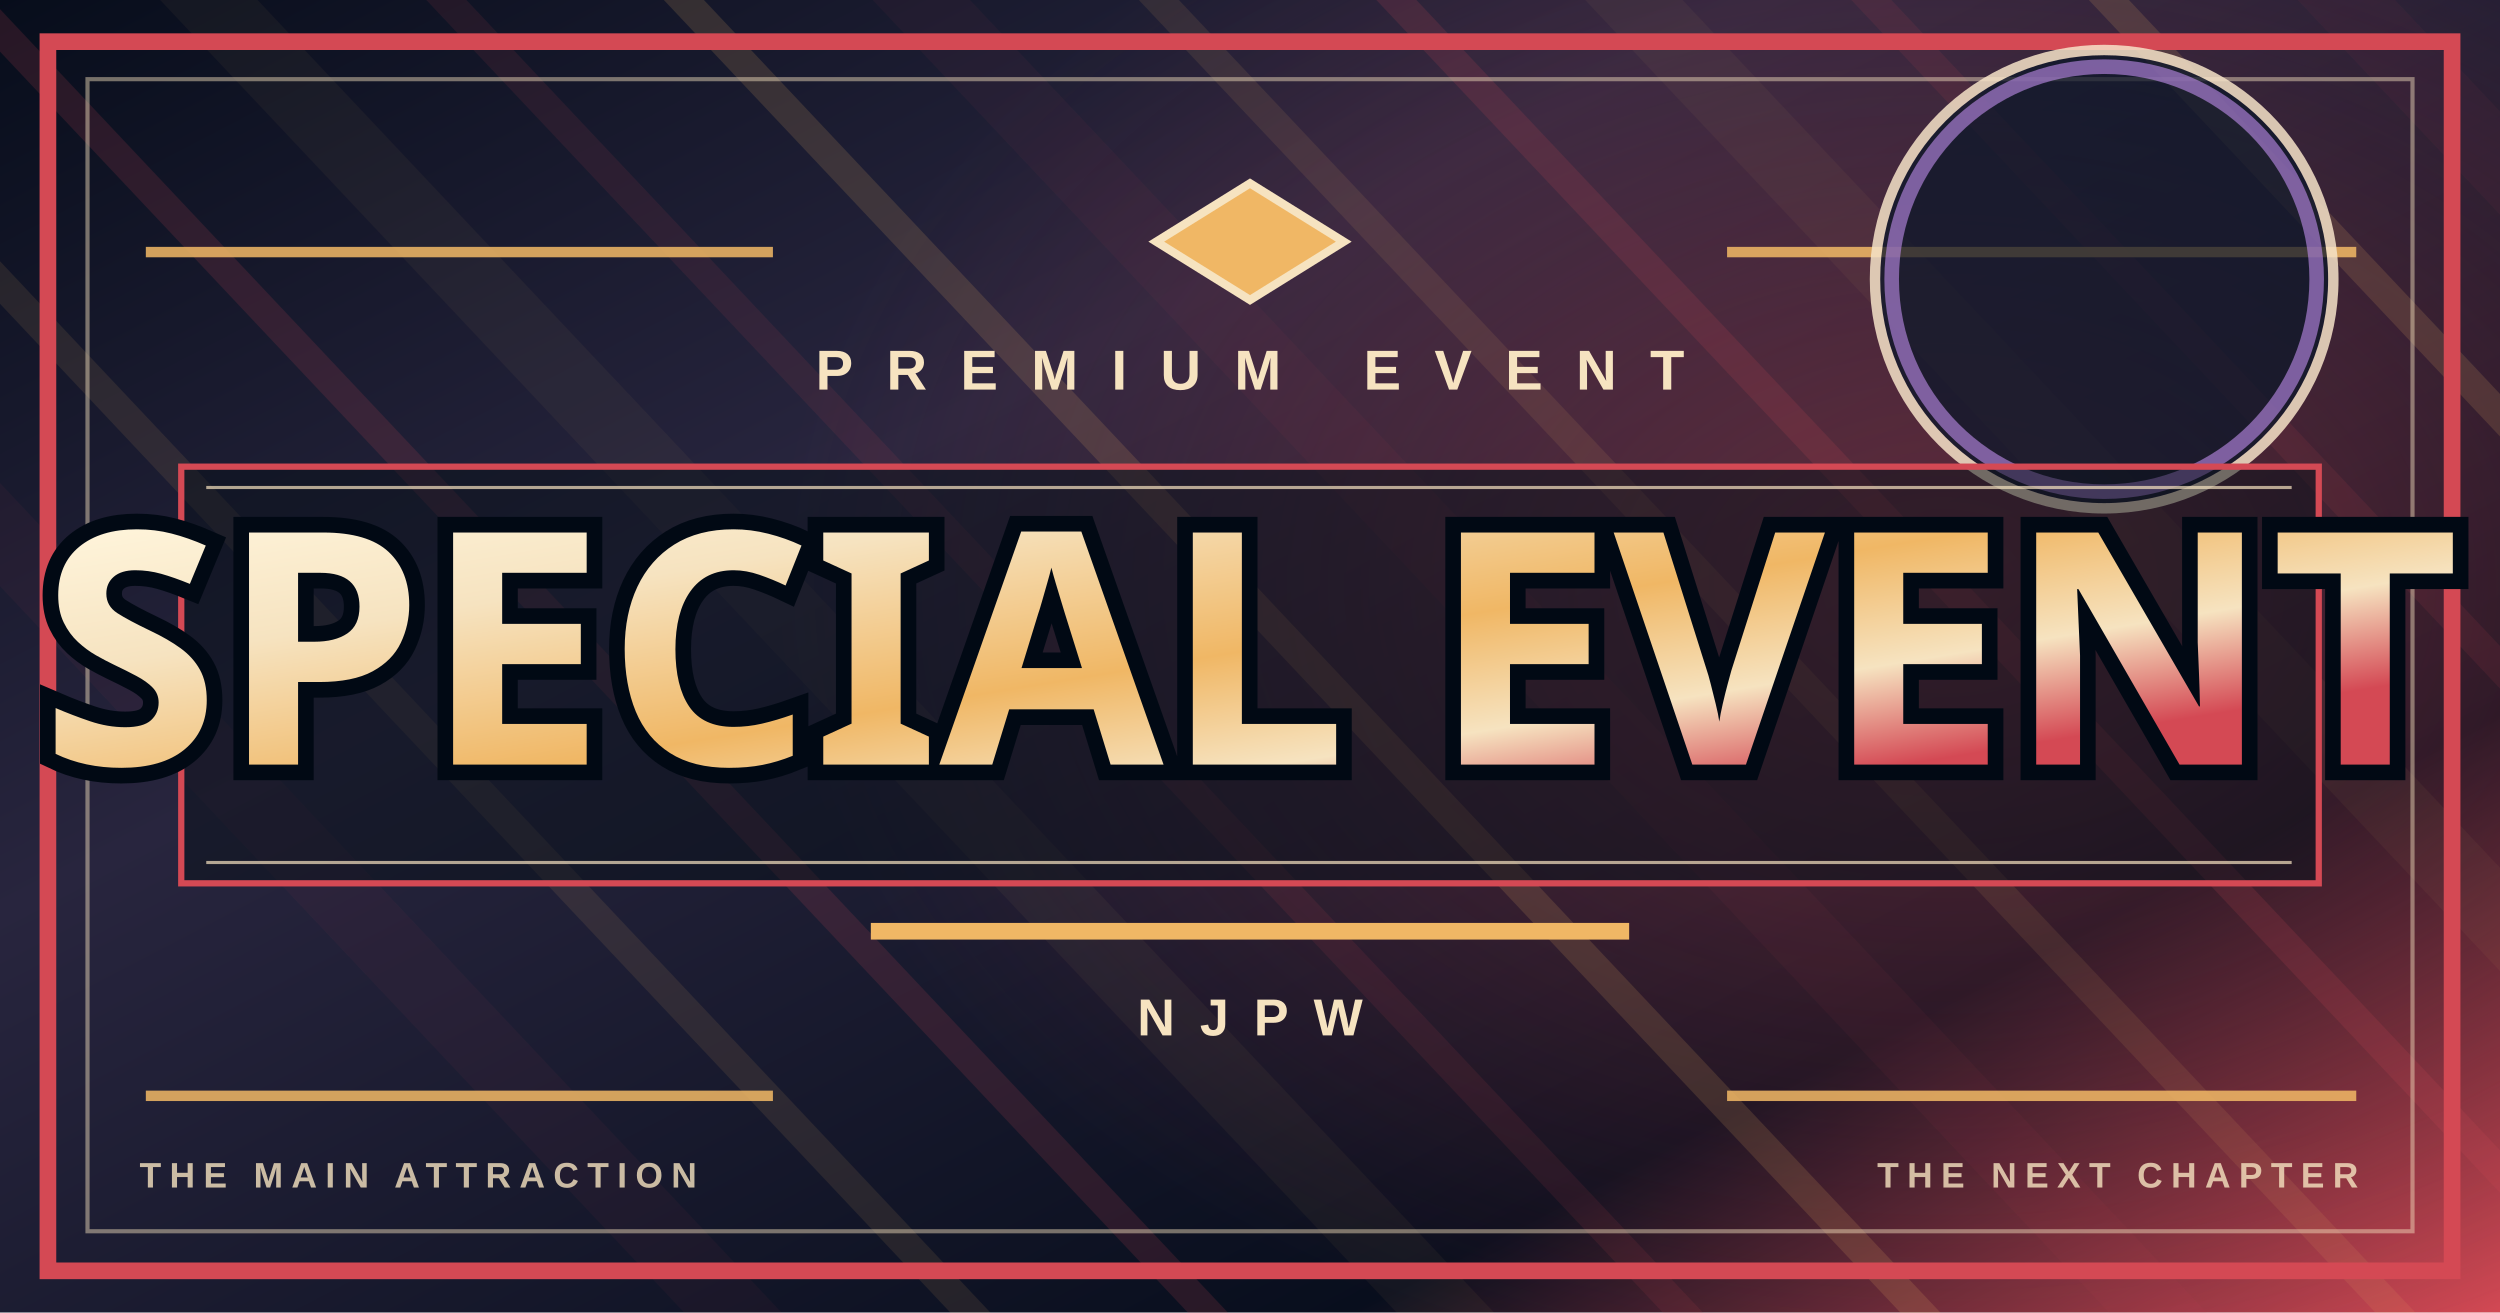
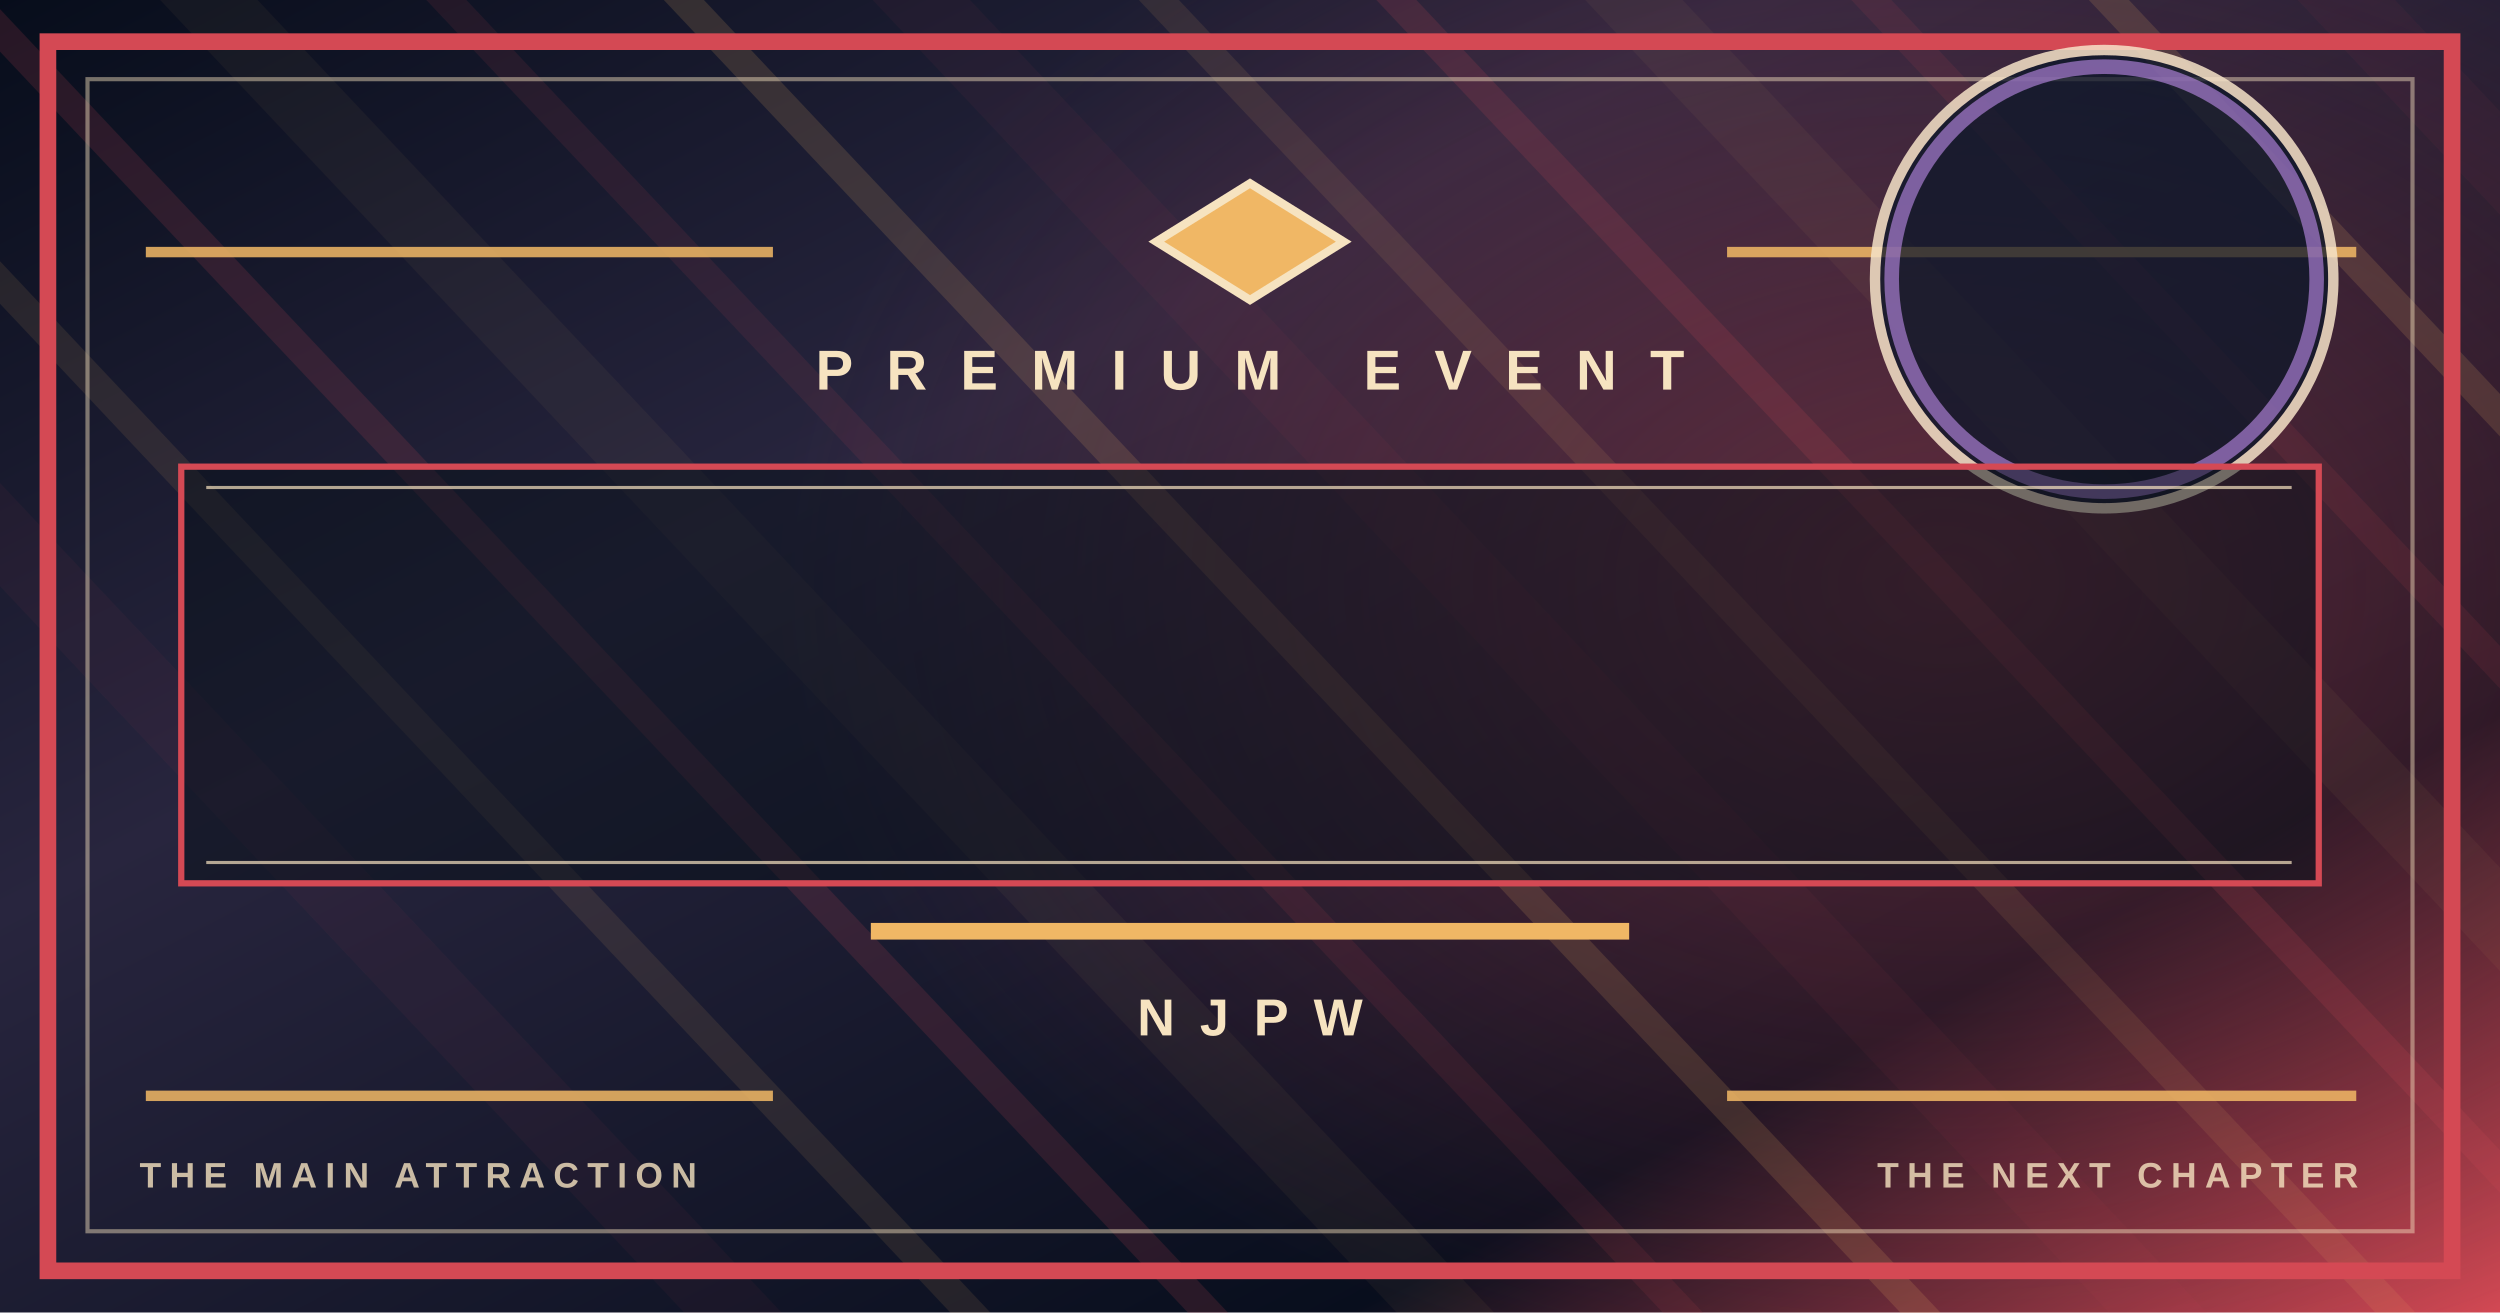
<svg xmlns="http://www.w3.org/2000/svg" width="1200" height="630" viewBox="0 0 1200 630" role="img" aria-label="SPECIAL EVENT event art">
  <defs>
    <linearGradient id="sky" x1="0" y1="0" x2="1" y2="1">
      <stop stop-color="#070d1b" />
      <stop offset=".35" stop-color="#28253e" />
      <stop offset=".77" stop-color="#080e1d" />
      <stop offset="1" stop-color="#d44954" />
    </linearGradient>
    <linearGradient id="chrome" x1="0" y1="0" x2="1" y2=".6">
      <stop stop-color="#fff5dc" />
      <stop offset=".27" stop-color="#f6e3c0" />
      <stop offset=".59" stop-color="#f0b765" />
      <stop offset=".81" stop-color="#f6e3c0" />
      <stop offset="1" stop-color="#d44954" />
    </linearGradient>
    <radialGradient id="spot">
      <stop stop-color="#d44954" stop-opacity=".39" />
      <stop offset="1" stop-color="#d44954" stop-opacity="0" />
    </radialGradient>
  </defs>
  <path fill="url(#sky)" d="M0 0h1200v630H0z" />
  <ellipse cx="935" cy="280" rx="570" ry="390" fill="url(#spot)" />
  <path d="M-270 -30L380 660" stroke="#d44954" opacity="0.05" stroke-width="34" />
  <path d="M-156 -30L494 660" stroke="#f0b765" opacity="0.1" stroke-width="14" />
  <path d="M-42 -30L608 660" stroke="#d44954" opacity="0.15" stroke-width="14" />
  <path d="M72 -30L722 660" stroke="#f0b765" opacity="0.05" stroke-width="34" />
  <path d="M186 -30L836 660" stroke="#d44954" opacity="0.1" stroke-width="14" />
  <path d="M300 -30L950 660" stroke="#f0b765" opacity="0.15" stroke-width="14" />
  <path d="M414 -30L1064 660" stroke="#d44954" opacity="0.05" stroke-width="34" />
  <path d="M528 -30L1178 660" stroke="#f0b765" opacity="0.1" stroke-width="14" />
  <path d="M642 -30L1292 660" stroke="#d44954" opacity="0.15" stroke-width="14" />
  <path d="M756 -30L1406 660" stroke="#f0b765" opacity="0.05" stroke-width="34" />
  <path d="M870 -30L1520 660" stroke="#d44954" opacity="0.1" stroke-width="14" />
  <path d="M984 -30L1634 660" stroke="#f0b765" opacity="0.15" stroke-width="14" />
  <path d="M1098 -30L1748 660" stroke="#d44954" opacity="0.05" stroke-width="34" />
  <path d="M1212 -30L1862 660" stroke="#f0b765" opacity="0.1" stroke-width="14" />
  <path d="M1326 -30L1976 660" stroke="#d44954" opacity="0.15" stroke-width="14" />
  <g id="ppw-event-crest" color="#d44954" opacity=".48" transform="translate(-60 0)">
    <g fill="none" stroke="currentColor" stroke-width="11" stroke-linecap="round" stroke-linejoin="round">M923 80 1080 181l-29 189-128 117-126-117-29-189Z M923 110v355M781 290h280M837 202h175M833 378h184</g>
  </g>
  <path d="M23 20h1154v590H23Z" fill="none" stroke="#d44954" stroke-width="8" />
  <path d="M42 38h1116v553H42Z" fill="none" stroke="#f6e3c0" stroke-width="2" opacity=".46" />
  <path d="M70 121h301M829 121h302M70 526h301M829 526h302" stroke="#f0b765" stroke-width="5" opacity=".86" />
  <path d="M600 88l45 28-45 28-45-28Z" fill="#f0b765" stroke="#f6e3c0" stroke-width="4" />
  <text x="600" y="187" font-family="Arial,sans-serif" text-anchor="middle" font-size="27" letter-spacing="16" font-weight="900" fill="#f6e3c0">PREMIUM EVENT</text>
  <circle cx="1010" cy="134" r="110" fill="#0d1729e0" stroke="#f6e3c8" stroke-width="5" opacity=".85" />
  <circle cx="1010" cy="134" r="102" fill="none" stroke="#c08eec" stroke-width="7" opacity=".6" />
  <use href="#ppw-event-crest" transform="translate(1010 134) scale(.40) translate(-930 -280)" opacity=".98" />
  <path d="M87 224H1113V424H87Z" fill="#09101b82" stroke="#d44954" stroke-width="3" />
  <path d="M99 234h1001M99 414h1001" stroke="#f6e3c0" stroke-width="1.5" opacity=".7" />
-   <text x="600" y="367" text-anchor="middle" font-family="Impact,'Arial Black',sans-serif" font-size="156" font-weight="1000" textLength="944" lengthAdjust="spacingAndGlyphs" fill="url(#chrome)" stroke="#010914" stroke-width="15" paint-order="stroke">SPECIAL EVENT</text>
  <path d="M418 447h364" stroke="#f0b765" stroke-width="8" />
  <text x="600" y="497" text-anchor="middle" fill="#f6e3c0" font-family="Arial,sans-serif" font-size="25" font-weight="900" letter-spacing="12">NJPW</text>
  <text x="67" y="570" fill="#f6e3c0" opacity=".8" font-family="Arial,sans-serif" font-size="17" font-weight="900" letter-spacing="4">THE MAIN ATTRACTION</text>
  <text x="1132" y="570" text-anchor="end" fill="#f6e3c0" opacity=".8" font-family="Arial,sans-serif" font-size="17" font-weight="900" letter-spacing="4">THE NEXT CHAPTER</text>
</svg>
